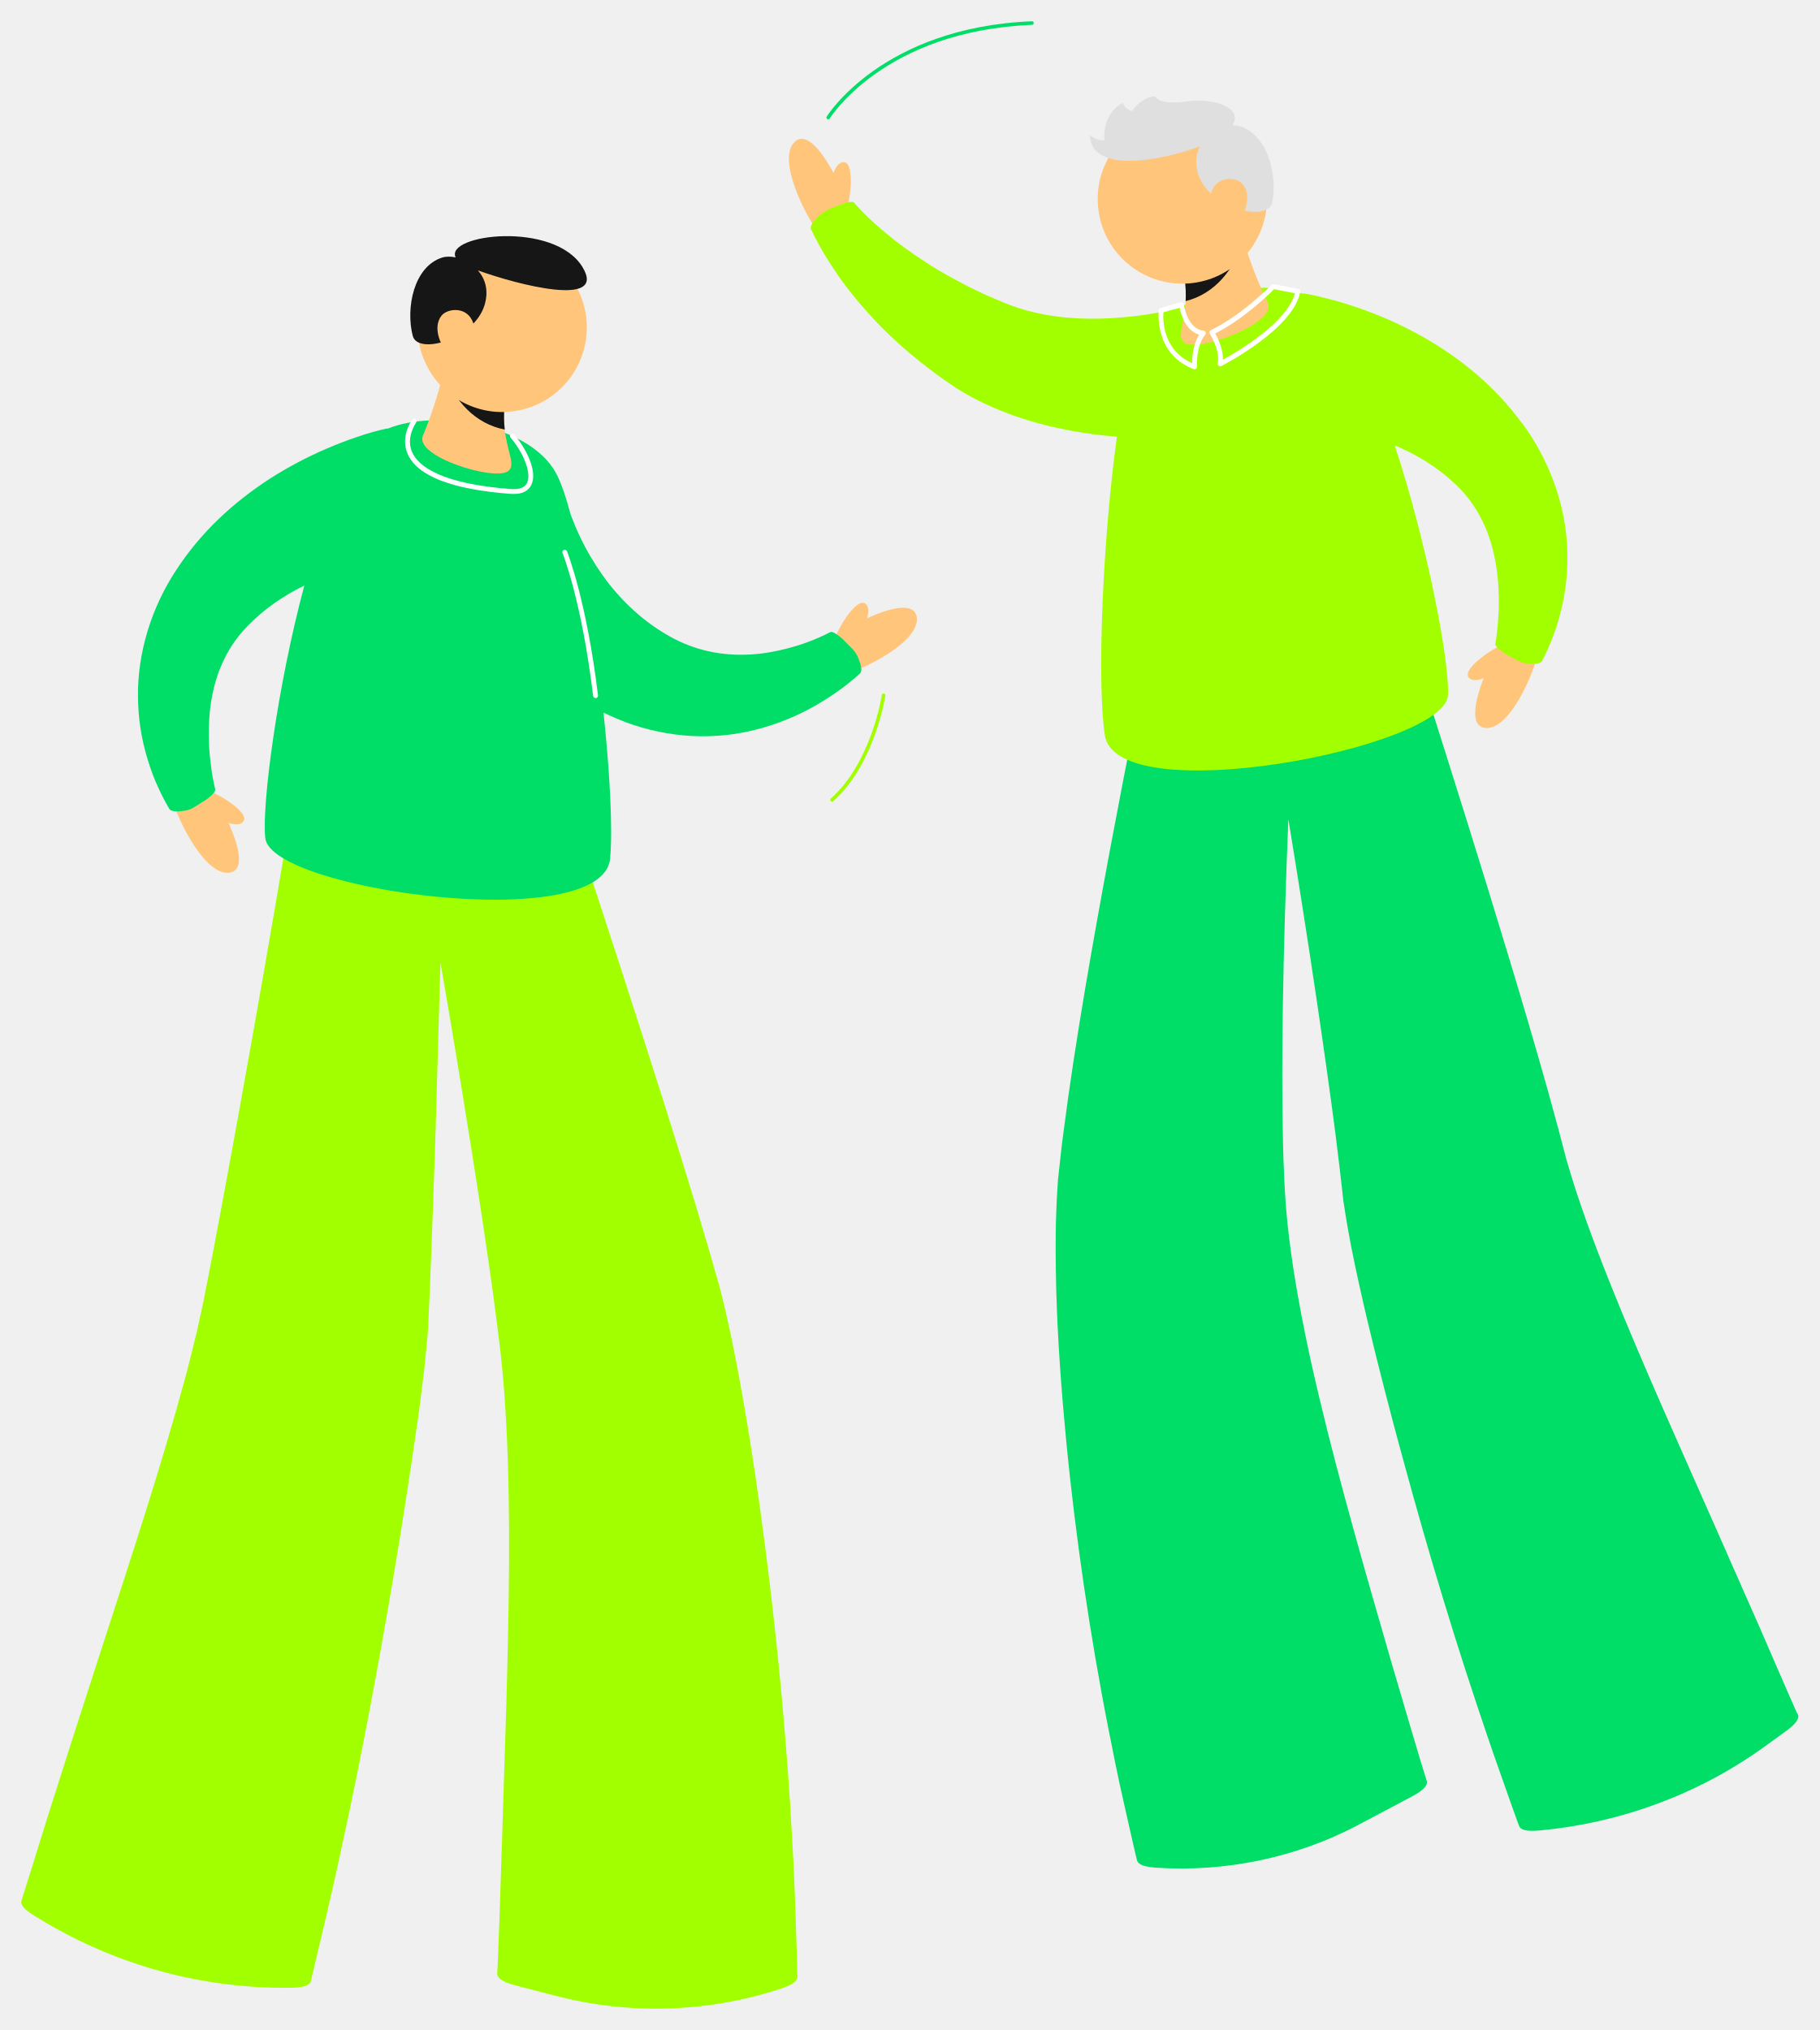
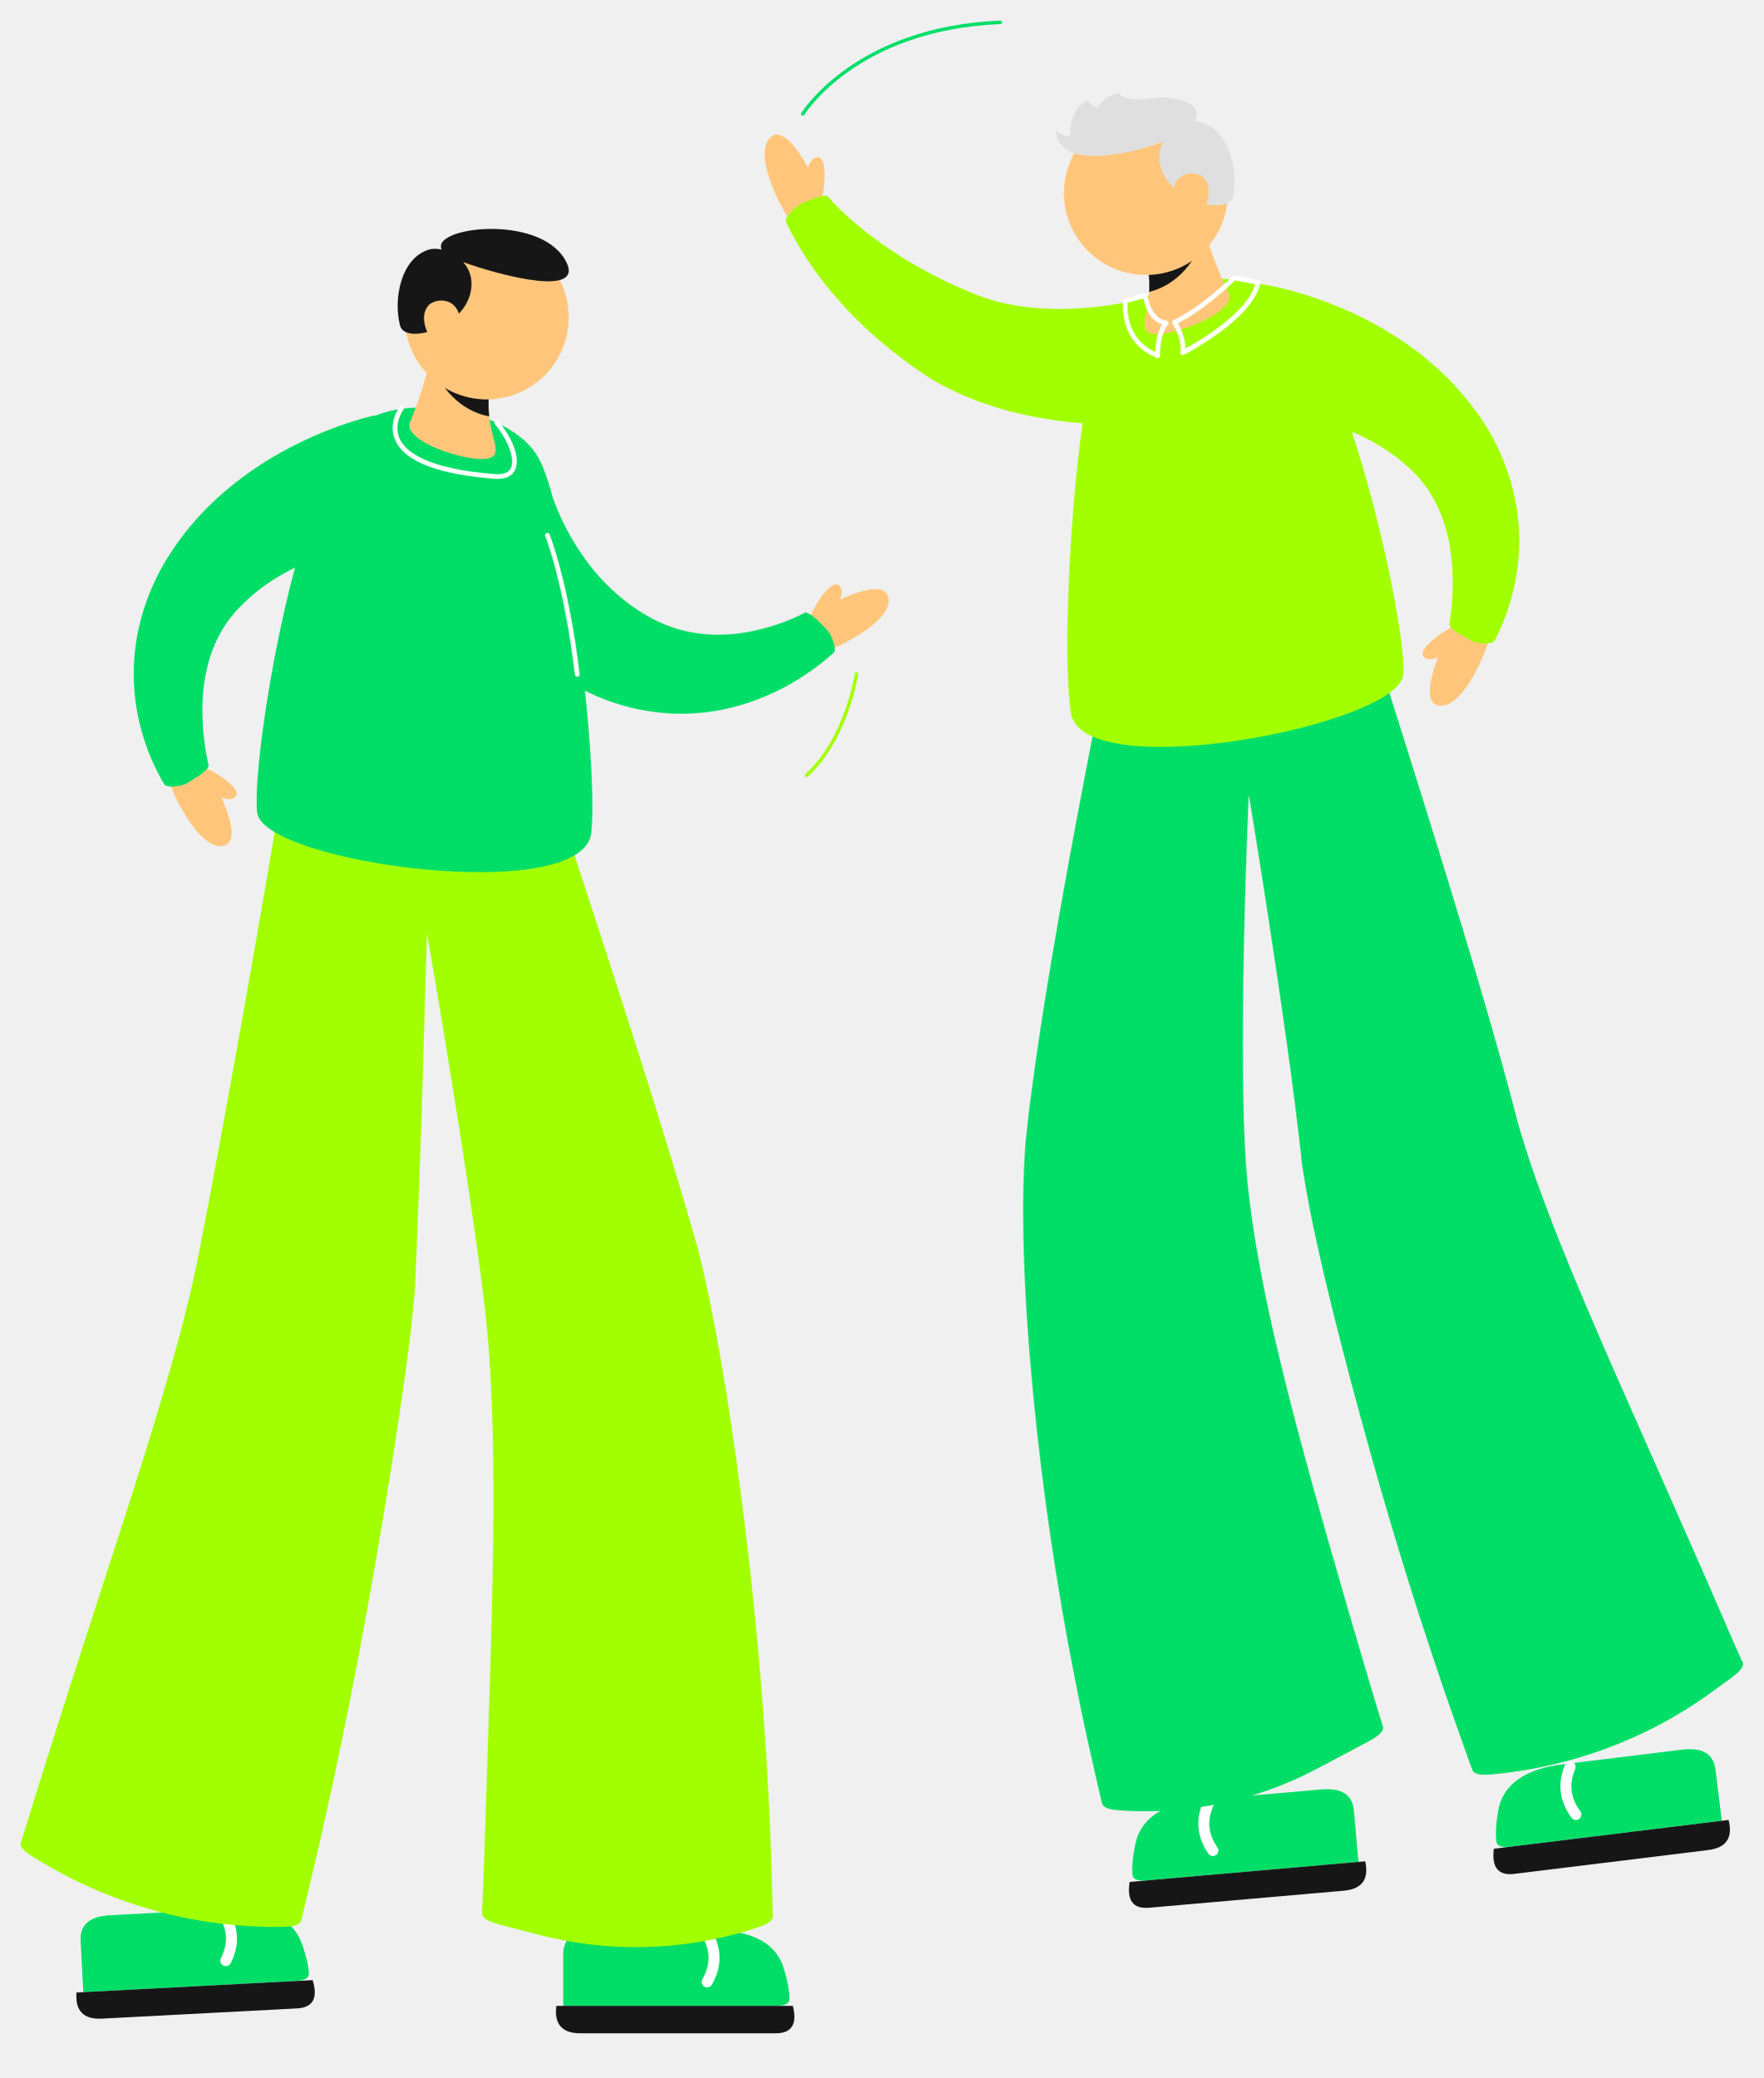
- <svg xmlns="http://www.w3.org/2000/svg" width="514.5" height="574.1" viewBox="41.7 14.8 514.5 574.1" fill="none">
+ <svg xmlns="http://www.w3.org/2000/svg" width="514.5" height="606.0" viewBox="41.7 14.8 514.5 606.0" fill="none">
+   <g transform="translate(66,596) rotate(-3)">
+     <path d="M0 0 L0 -15 Q0 -22 9 -22 L44 -22 Q60 -22 64 -12 Q66 -6 66 -2 Q66 0 62 0 Z" fill="#00DE68" />
+     <path d="M-2 0 Q-3 8 5 8 L62 8 Q69 8 67 0 Z" fill="#161616" />
+     <path d="M42 -21 Q46 -14 42 -7" stroke="white" stroke-width="3.2" stroke-linecap="round" fill="none" />
+   </g>
+   <g transform="translate(206,600)">
+     <path d="M0 0 L0 -15 Q0 -22 9 -22 L44 -22 Q60 -22 64 -12 Q66 -6 66 -2 Q66 0 62 0 Z" fill="#00DE68" />
+     <path d="M-2 0 Q-3 8 5 8 L62 8 Q69 8 67 0 Z" fill="#161616" />
+     <path d="M42 -21 Q46 -14 42 -7" stroke="white" stroke-width="3.2" stroke-linecap="round" fill="none" />
+   </g>
+   <g transform="translate(438,558) rotate(-5) scale(-1,1)">
+     <path d="M0 0 L0 -15 Q0 -22 9 -22 L44 -22 Q60 -22 64 -12 Q66 -6 66 -2 Q66 0 62 0 Z" fill="#00DE68" />
+     <path d="M-2 0 Q-3 8 5 8 L62 8 Q69 8 67 0 Z" fill="#161616" />
+     <path d="M42 -21 Q46 -14 42 -7" stroke="white" stroke-width="3.2" stroke-linecap="round" fill="none" />
+   </g>
+   <g transform="translate(544,546) rotate(-7) scale(-1,1)">
+     <path d="M0 0 L0 -15 Q0 -22 9 -22 L44 -22 Q60 -22 64 -12 Q66 -6 66 -2 Q66 0 62 0 Z" fill="#00DE68" />
+     <path d="M-2 0 Q-3 8 5 8 L62 8 Q69 8 67 0 Z" fill="#161616" />
+     <path d="M42 -21 Q46 -14 42 -7" stroke="white" stroke-width="3.2" stroke-linecap="round" fill="none" />
+   </g>
  <path d="M99.186 235.61C104.13 241.406 113.887 260.33 106.747 261.579C99.607 262.828 91.518 245.81 90.352 240.511C89.186 235.212 99.186 235.61 99.186 235.61Z" fill="#FFC67B" />
  <path d="M100.852 238.528C104.287 239.717 112.898 245.099 110.3 247.356C107.675 249.611 100.194 244.568 98.443 242.685C96.692 240.802 100.879 238.53 100.879 238.53L100.852 238.528Z" fill="#FFC67B" />
  <path d="M274.954 196.855C280.725 191.883 299.602 182.043 300.906 189.186C302.211 196.301 285.186 204.47 279.912 205.664C274.638 206.859 274.954 196.855 274.954 196.855Z" fill="#FFC67B" />
  <path d="M276.915 241.525C276.915 241.525 276.672 241.456 276.568 241.367C276.388 241.165 276.407 240.838 276.61 240.658C288.113 230.438 291.036 211.55 291.047 211.359C291.063 211.086 291.294 210.881 291.62 210.928C291.893 210.944 292.068 211.228 292.052 211.501C292.041 211.692 289.041 230.958 277.277 241.409C277.162 241.512 277.051 241.533 276.915 241.525Z" fill="#A2FF00" />
  <path d="M277.844 195.218C279.006 191.781 284.363 183.143 286.648 185.742C288.932 188.342 283.915 195.85 282.029 197.628C280.144 199.407 277.844 195.218 277.844 195.218Z" fill="#FFC67B" />
  <path d="M267.14 573.342L267.108 572.026L266.979 566.788L266.663 556.363C266.443 549.422 266.141 542.476 265.728 535.55C265.013 521.679 263.941 507.814 262.679 493.937C261.389 480.059 259.855 466.14 258.05 452.177C256.244 438.213 254.224 424.183 251.698 409.903C250.421 402.763 249.119 395.593 247.446 388.21C247.061 386.38 246.595 384.518 246.157 382.657L245.474 379.851C245.254 378.934 245.001 378.125 244.75 377.262L241.843 367.122C237.896 353.717 233.824 340.579 229.695 327.464C221.411 301.234 212.917 275.292 204.376 249.238C200.989 238.879 190.392 232.338 179.374 234.317C173.119 235.427 167.973 239.094 164.753 243.997C161.689 237.901 155.881 233.286 148.613 232.063C136.545 230.037 125.082 238.178 123.053 250.272L123.05 250.326C118.622 276.628 114.027 302.975 109.275 329.203C106.912 342.317 104.495 355.429 102.03 368.428L100.141 378.147L99.2 382.966C98.885 384.591 98.565 385.832 98.261 387.265L97.358 391.429L96.245 395.909C95.493 398.905 94.799 401.849 93.929 404.974C87.246 429.582 78.939 454.778 70.803 479.875L64.705 498.739C62.636 505.025 60.674 511.345 58.66 517.634C56.644 523.95 54.629 530.239 52.695 536.561L49.753 546.026L48.271 550.731L47.9 551.914C47.766 552.317 47.607 552.691 47.771 553.166C48.018 554.085 49.101 555.216 51.747 556.797L54.577 558.497C74.877 570.485 98.579 577.251 123.876 576.964C126.973 576.928 128.508 576.443 129.178 575.771C129.553 575.437 129.606 575.002 129.712 574.597L130.005 573.355L131.173 568.412L133.508 558.555C135.073 551.993 136.556 545.426 137.959 538.827C140.872 525.662 143.544 512.402 146.082 499.106C151.106 472.456 155.635 445.831 159.573 418.077C160.104 414.657 160.538 411.014 160.993 407.48L161.667 402.098L162.223 396.38C162.387 394.528 162.646 392.462 162.719 390.768L162.965 385.662L163.402 375.473C163.954 361.95 164.419 348.504 164.855 335.084L166.241 286.997C169.327 304.787 172.273 322.624 175.087 340.371C177.203 353.722 179.236 367.069 181.061 380.239L182.345 390.037L182.92 394.671C183.106 396.161 183.296 397.596 183.424 399.137C184.082 405.146 184.531 411.471 184.868 417.817C186.182 443.362 185.596 470 184.878 496.548L183.615 536.51L182.956 556.489L182.588 566.435L182.379 571.38L182.306 572.608C182.282 573.017 182.258 573.426 182.563 573.828C183.064 574.624 184.409 575.498 187.296 576.243L198.571 579.181C218.827 584.485 240.779 584.247 262.167 577.321C265.099 576.371 266.462 575.548 266.954 574.646C267.227 574.196 267.225 573.758 267.196 573.318L267.14 573.342Z" fill="#A2FF00" />
  <path d="M285.205 203.758C285.197 203.429 285.086 202.985 284.977 202.513L284.67 201.673C284.576 201.421 284.458 201.085 284.29 200.692C283.955 199.878 283.426 199.08 282.783 198.385L280.147 195.71C279.553 195.1 279.208 194.915 278.712 194.503C278.317 194.233 277.975 193.994 277.71 193.841C277.1 193.504 276.747 193.455 276.495 193.55L274.998 194.311C273.984 194.799 272.916 195.256 271.877 195.687C269.772 196.549 267.592 197.297 265.448 197.882C261.105 199.077 256.786 199.863 252.591 199.944C244.167 200.214 236.539 198.12 229.875 194.085C222.968 190.008 216.847 184.197 212.043 177.423C209.642 174.023 207.5 170.391 205.698 166.588C204.796 164.7 203.979 162.762 203.27 160.858C203.126 160.521 203.037 160.16 202.92 159.824C201.573 154.816 200.165 150.816 198.777 148.352C191.293 135.012 165.246 130.381 151.384 135.998C151.193 135.987 151.028 136.004 150.834 136.048C150.391 136.131 149.973 136.243 149.557 136.328L147.192 136.955C145.66 137.385 144.154 137.844 142.7 138.361C139.766 139.338 136.907 140.456 134.097 141.659C128.477 144.066 123.077 146.924 117.924 150.235C107.645 156.885 98.374 165.457 91.534 176.007C84.499 186.628 80.563 199.486 80.715 211.763C80.736 217.898 81.698 223.87 83.42 229.503C84.267 232.319 85.283 235.063 86.524 237.71C87.13 239.033 87.766 240.33 88.483 241.632C88.828 242.283 89.175 242.906 89.575 243.559C89.775 243.872 90.172 244.115 90.878 244.211C91.203 244.285 91.642 244.256 92.106 244.283L92.988 244.199C93.235 244.186 93.595 244.125 93.982 244.066C94.866 243.926 95.79 243.597 96.586 243.096L99.743 241.119C100.425 240.694 100.69 240.381 101.206 240.001C101.552 239.693 101.843 239.409 102.021 239.173C102.461 238.678 102.591 238.33 102.553 238.054L102.186 236.389C101.95 235.28 101.745 234.118 101.565 232.984C101.262 230.693 100.985 228.431 100.844 226.178C100.617 221.673 100.739 217.271 101.424 213.095C102.739 204.738 106.189 197.328 111.92 191.642C116.383 187.031 121.836 183.272 127.757 180.391C120.036 209.127 115.66 242.908 116.719 251.87C118.476 266.652 212.164 279.329 214.212 257.624C215.005 249.291 214.157 233.495 212.349 216.328C214.399 217.325 216.508 218.243 218.652 219.055C224.654 221.298 231.068 222.608 237.429 222.956C243.82 223.251 250.159 222.584 256.06 220.988C261.986 219.421 267.519 217.092 272.595 214.16C275.119 212.693 277.54 211.111 279.86 209.385C281.007 208.522 282.155 207.631 283.252 206.683C283.799 206.222 284.348 205.734 284.898 205.246C285.159 204.988 285.296 204.53 285.229 203.815L285.205 203.758Z" fill="#00DE68" />
  <path d="M210.059 212.221C209.731 212.202 209.473 211.94 209.41 211.608C206.201 184.773 200.806 171.31 200.758 171.198C200.613 170.861 200.801 170.461 201.139 170.317C201.503 170.174 201.875 170.36 202.02 170.697C202.066 170.837 207.537 184.414 210.788 211.47C210.82 211.855 210.554 212.196 210.196 212.229C210.168 212.228 210.114 212.224 210.086 212.223L210.059 212.221Z" fill="white" />
  <path d="M186.459 154.498L186.268 154.487C169.688 153.262 159.858 149.505 157.045 143.342C154.74 138.304 158.108 133.683 158.257 133.473C158.495 133.158 158.909 133.1 159.224 133.338C159.538 133.576 159.596 133.99 159.358 134.304C159.355 134.359 156.317 138.507 158.283 142.785C160.08 146.67 166.387 151.643 186.376 153.124C188.532 153.251 190.043 152.71 190.693 151.434C192.025 148.829 190.024 143.289 186.059 138.537C185.829 138.249 185.855 137.813 186.115 137.581C186.404 137.325 186.839 137.378 187.07 137.638C190.732 141.962 193.78 148.33 191.891 152.025C191.271 153.249 189.818 154.669 186.433 154.469L186.459 154.498Z" fill="white" />
  <path d="M185.257 148.102C181.371 150.831 158.773 143.91 161.286 138.007C163.067 133.812 165.634 126.515 167.255 119.464C167.919 116.573 168.415 113.727 168.65 111.139L186.052 120.71C184.126 127.36 183.992 132.418 184.42 136.305C185.191 143.197 187.714 146.385 185.256 148.13L185.257 148.102Z" fill="#FFC67B" />
  <path d="M184.421 136.277C176.267 134.755 169.784 128.129 167.257 119.436C167.92 116.545 168.417 113.699 168.652 111.111L186.054 120.682C184.127 127.332 183.993 132.391 184.421 136.277Z" fill="#161616" />
  <path d="M191.541 130.005C204.024 125.678 210.635 112.051 206.307 99.569C201.978 87.088 188.35 80.477 175.866 84.805C163.383 89.132 156.772 102.759 161.1 115.241C165.429 127.722 179.057 134.333 191.541 130.005Z" fill="#FFC67B" />
  <path d="M206.443 90.393C198.487 77.162 167.416 81.079 170.538 87.59C169.184 87.318 167.871 87.295 166.811 87.616C158.666 90.12 156.378 101.98 158.409 109.795C159.813 115.245 175.654 110.895 178.695 101.133C179.981 96.965 178.892 93.614 176.839 91.275C188.102 95.335 213.377 101.921 206.443 90.393Z" fill="#161616" />
  <path d="M166.551 104.059C168.208 101.966 173.974 101.266 175.566 106.317C177.157 111.367 171.707 117.864 169.492 115.953C166.339 113.221 163.828 107.513 166.551 104.059Z" fill="#FFC67B" />
  <path d="M467.655 194.315C463.047 200.381 454.375 219.826 461.575 220.669C468.777 221.54 475.888 204.065 476.753 198.708C477.617 193.352 467.655 194.315 467.655 194.315Z" fill="#FFC67B" />
  <path d="M466.193 197.319C462.83 198.699 454.537 204.56 457.258 206.666C459.98 208.772 467.191 203.312 468.833 201.333C470.475 199.354 466.166 197.322 466.166 197.322L466.193 197.319Z" fill="#FFC67B" />
  <path d="M282.526 76.648C280.947 69.208 271.833 49.955 266.482 54.842C261.131 59.728 269.769 76.532 273.249 80.669C276.729 84.806 282.526 76.648 282.526 76.648Z" fill="#FFC67B" />
  <path d="M281.203 73.554C282.373 70.116 283.317 59.989 279.93 60.685C276.543 61.38 275.991 70.388 276.426 72.952C276.861 75.516 281.203 73.554 281.203 73.554Z" fill="#FFC67B" />
  <path d="M549.829 499.311L549.34 498.185L547.362 493.708L543.457 484.722C540.889 478.717 538.239 472.723 535.589 466.728L527.671 448.768L519.728 430.838C514.435 418.902 509.172 406.991 504.13 395.082C499.091 383.2 494.269 371.292 490.119 359.72C488.077 353.985 486.198 348.231 484.804 343.329L484.534 342.424L484.242 341.33L483.593 338.818L482.264 333.771L479.544 323.849C475.876 310.735 472.07 297.856 468.185 285.015C460.416 259.331 452.432 233.921 444.326 208.414C441.027 198.009 430.484 191.361 419.418 193.25C411.756 194.579 405.687 199.686 402.827 206.348C399.66 202.064 394.944 198.896 389.307 197.761C377.279 195.387 365.635 203.205 363.259 215.231C358.018 241.709 353.024 267.937 348.5 294.661C346.252 308.022 344.148 321.448 342.37 335.304C341.889 338.745 341.532 342.309 341.144 345.849L340.849 348.526L340.667 351.464C340.561 353.402 340.411 355.429 340.381 357.304C340.065 365.019 340.2 372.351 340.359 379.653C340.776 394.163 341.831 408.241 343.169 422.149C344.508 436.056 346.21 449.784 348.202 463.396C350.221 477.004 352.506 490.527 355.164 503.951C356.468 510.68 357.822 517.375 359.34 524.052L361.608 534.109L362.774 539.175L363.088 540.46C363.165 540.891 363.27 541.319 363.667 541.658C364.386 542.401 365.922 542.828 369 543.021C387.964 544.206 407.943 540.375 425.961 530.799L441.104 522.768C443.748 521.36 444.826 520.217 445.109 519.331C445.276 518.871 445.15 518.5 445.025 518.13L444.672 516.987L443.261 512.417L440.511 503.187L435.056 484.638C431.47 472.229 427.887 459.848 424.469 447.475C421.052 435.102 417.744 422.717 414.831 410.423C411.861 398.108 409.338 385.851 407.457 373.905C406.577 367.98 405.779 362.046 405.353 356.481C405.186 355.042 405.171 353.723 405.068 352.359L404.94 350.31L404.838 348.01C404.7 344.916 404.564 341.849 404.497 338.665C404.186 326.014 404.237 312.936 404.428 299.869C404.714 282.168 405.259 264.326 405.997 246.49C408.784 263.395 411.442 280.369 413.951 297.251C415.873 310.265 417.742 323.286 419.401 336.165L420.567 345.745L421.115 350.47L421.362 352.835L421.432 353.433L421.52 354.193L421.751 355.707C422.967 363.822 424.42 370.892 425.979 377.921C429.057 391.875 432.469 405.157 435.957 418.374C439.496 431.559 443.103 444.625 446.946 457.582C450.789 470.539 454.785 483.395 459.046 496.165C461.163 502.552 463.308 508.936 465.554 515.253L468.915 524.77L470.626 529.553L471.067 530.74C471.223 531.135 471.327 531.563 471.718 531.848C472.479 532.475 474.023 532.736 477.156 532.456C499.133 530.429 521.405 522.644 540.581 508.805L546.599 504.447C549.114 502.642 550.041 501.378 550.181 500.454C550.264 499.976 550.087 499.639 549.907 499.275L549.829 499.311Z" fill="#00DE68" />
  <path d="M471.958 134.371C464.56 124.221 454.82 116.187 444.154 110.131C438.822 107.117 433.269 104.569 427.523 102.483C424.649 101.441 421.734 100.513 418.747 99.676C417.241 99.273 415.739 98.897 414.182 98.527L411.785 98.034C411.365 97.973 410.939 97.857 410.495 97.826C410.302 97.821 410.136 97.813 409.943 97.808C400.428 94.563 385.626 96.281 374.917 101.954C374.193 102.12 373.472 102.314 372.749 102.48C370.601 102.95 368.42 103.368 366.23 103.705C361.849 104.378 357.409 104.783 353.02 104.907C344.268 105.152 335.721 104.079 328.142 101.381C327.165 101.026 326.327 100.683 325.289 100.281L322.073 98.892C319.88 98.018 317.855 96.932 315.703 95.944C311.571 93.781 307.382 91.597 303.498 88.966C299.543 86.425 295.701 83.678 292.072 80.632C290.275 79.134 288.468 77.555 286.82 75.93C285.956 75.122 285.17 74.277 284.384 73.433L283.248 72.188C283.111 71.956 282.794 71.828 282.142 71.904L281.599 71.967L280.932 72.154C280.694 72.237 280.32 72.335 280.055 72.421L279.024 72.788L276.887 73.587C275.594 74.067 274.36 74.816 273.293 75.82L272.821 76.26L272.506 76.627L271.872 77.333L271.443 77.906L271.171 78.405C270.833 79.05 270.88 79.457 271.081 79.764C271.41 80.469 271.727 81.065 272.053 81.743C272.724 83.014 273.394 84.285 274.116 85.522C275.532 87.999 277.071 90.353 278.664 92.7C281.896 97.306 285.537 101.645 289.397 105.738C293.285 109.828 297.494 113.605 301.895 117.14C304.129 118.835 306.347 120.641 308.677 122.215L312.176 124.616C313.424 125.407 314.868 126.23 316.221 126.981C327.322 132.987 339.236 136.035 350.952 137.621C353.134 137.918 355.33 138.104 357.526 138.289C353.576 166.405 351.787 207.453 354.11 222.733C357.354 244.29 450.203 226.336 451.122 211.478C451.673 202.47 445.395 168.991 436.061 140.737C442.14 143.307 447.793 146.724 452.509 151.075C458.55 156.402 462.413 163.604 464.201 171.9C465.121 176.032 465.492 180.419 465.52 184.93C465.534 187.185 465.385 189.459 465.184 191.766C465.069 192.908 464.954 194.049 464.784 195.197L464.512 196.88C464.489 197.158 464.638 197.499 465.106 197.967C465.297 198.193 465.63 198.457 465.967 198.748C466.476 199.102 466.755 199.372 467.491 199.782L470.784 201.602C471.577 202.032 472.463 202.315 473.412 202.425C473.829 202.459 474.164 202.503 474.412 202.502L475.297 202.537C475.765 202.537 476.226 202.484 476.519 202.395C477.219 202.259 477.601 201.994 477.783 201.67C478.118 200.998 478.456 200.354 478.764 199.685C479.38 198.348 479.941 197.017 480.499 195.659C481.588 192.945 482.42 190.152 483.134 187.289C484.534 181.568 485.158 175.551 484.832 169.424C484.266 157.188 479.607 144.547 472.009 134.337L471.958 134.371Z" fill="#A2FF00" />
  <path d="M376.812 111.807C380.845 114.311 403.016 106.125 400.147 100.376C398.132 96.289 395.156 89.149 393.139 82.2C392.313 79.351 391.657 76.537 391.276 73.967L374.443 84.507C376.742 91.037 377.161 96.08 376.954 99.984C376.573 106.909 374.234 110.235 376.787 111.837L376.812 111.807Z" fill="#FFC67B" />
  <path d="M386.789 118.382C386.626 118.401 386.457 118.366 386.305 118.246C386.093 118.078 385.983 117.843 386.037 117.589C386.719 113.739 383.798 109.207 383.768 109.183C383.667 109.03 383.615 108.816 383.702 108.613C383.761 108.413 383.881 108.262 384.065 108.185C392.852 103.974 401.165 95.441 401.265 95.347C401.439 95.189 401.65 95.11 401.877 95.166L408.834 96.533C409.199 96.601 409.434 96.959 409.366 97.324C407.391 107.819 387.862 117.9 387.031 118.327C386.952 118.363 386.874 118.4 386.792 118.409L386.789 118.382ZM385.298 109.088C386.056 110.404 387.535 113.424 387.508 116.51C391.597 114.274 405.664 105.982 407.873 97.745L401.959 96.588C400.481 98.08 393.283 105.08 385.301 109.115L385.298 109.088Z" fill="white" />
  <path d="M379.544 119.223C379.544 119.223 379.326 119.249 379.208 119.18C367.801 114.806 369.355 102.572 369.369 102.46C369.419 102.179 369.587 101.967 369.856 101.909L375.584 100.281C375.771 100.232 375.992 100.233 376.147 100.381C376.325 100.498 376.429 100.678 376.451 100.868C376.46 100.95 377.372 107.862 382.021 108.313C382.272 108.339 382.484 108.507 382.594 108.742C382.677 108.98 382.654 109.258 382.483 109.443C379.844 112.556 380.144 118.466 380.15 118.52C380.178 118.764 380.065 118.97 379.86 119.104C379.758 119.171 379.652 119.211 379.544 119.223ZM370.679 103.079C370.505 105.136 370.368 113.683 378.765 117.497C378.781 115.734 379.078 112.122 380.777 109.448C376.931 108.326 375.622 103.689 375.239 101.807L370.683 103.106L370.679 103.079Z" fill="white" />
  <path d="M376.949 99.958C385.004 97.977 391.102 90.995 393.134 82.173C392.308 79.324 391.652 76.511 391.271 73.941L374.437 84.48C376.736 91.01 377.156 96.053 376.949 99.958Z" fill="#161616" />
  <path d="M394.765 85.955C402.969 75.599 401.224 60.555 390.867 52.352C380.51 44.15 365.463 45.895 357.259 56.251C349.055 66.607 350.801 81.651 361.158 89.854C371.514 98.056 386.561 96.311 394.765 85.955Z" fill="#FFC67B" />
  <path d="M391.783 50.378C391.272 50.245 390.719 50.227 390.142 50.238C393.518 45.168 384.419 42.426 377.465 43.453C369.128 44.668 368.3 42.039 368.3 42.039C364.147 42.301 361.847 46.201 361.847 46.201C359.707 45.788 359.209 43.865 359.209 43.865C353.065 47.137 353.991 54.405 353.991 54.405C352.338 54.872 349.848 53.097 349.848 53.097C350.418 64.176 370.401 60.152 381.004 56.17C379.838 58.452 379.477 61.273 380.685 64.573C384.246 74.15 400.335 77.595 401.428 72.074C403.014 64.156 400.056 52.418 391.786 50.406L391.783 50.378Z" fill="#DFDFDF" />
  <path d="M275.942 48.543C275.942 48.543 275.721 48.541 275.63 48.469C275.394 48.331 275.329 48.008 275.467 47.772C275.629 47.506 291.173 22.53 333.471 20.816C333.743 20.784 333.992 21.03 333.996 21.305C334.027 21.577 333.781 21.826 333.506 21.83C291.754 23.509 276.465 48.069 276.327 48.305C276.234 48.454 276.105 48.524 275.942 48.543Z" fill="#00DE68" />
  <path d="M392.998 66.777C391.225 64.781 385.429 64.408 384.125 69.54C382.821 74.673 388.63 80.852 390.734 78.819C393.727 75.912 395.912 70.072 392.998 66.777Z" fill="#FFC67B" />
</svg>
